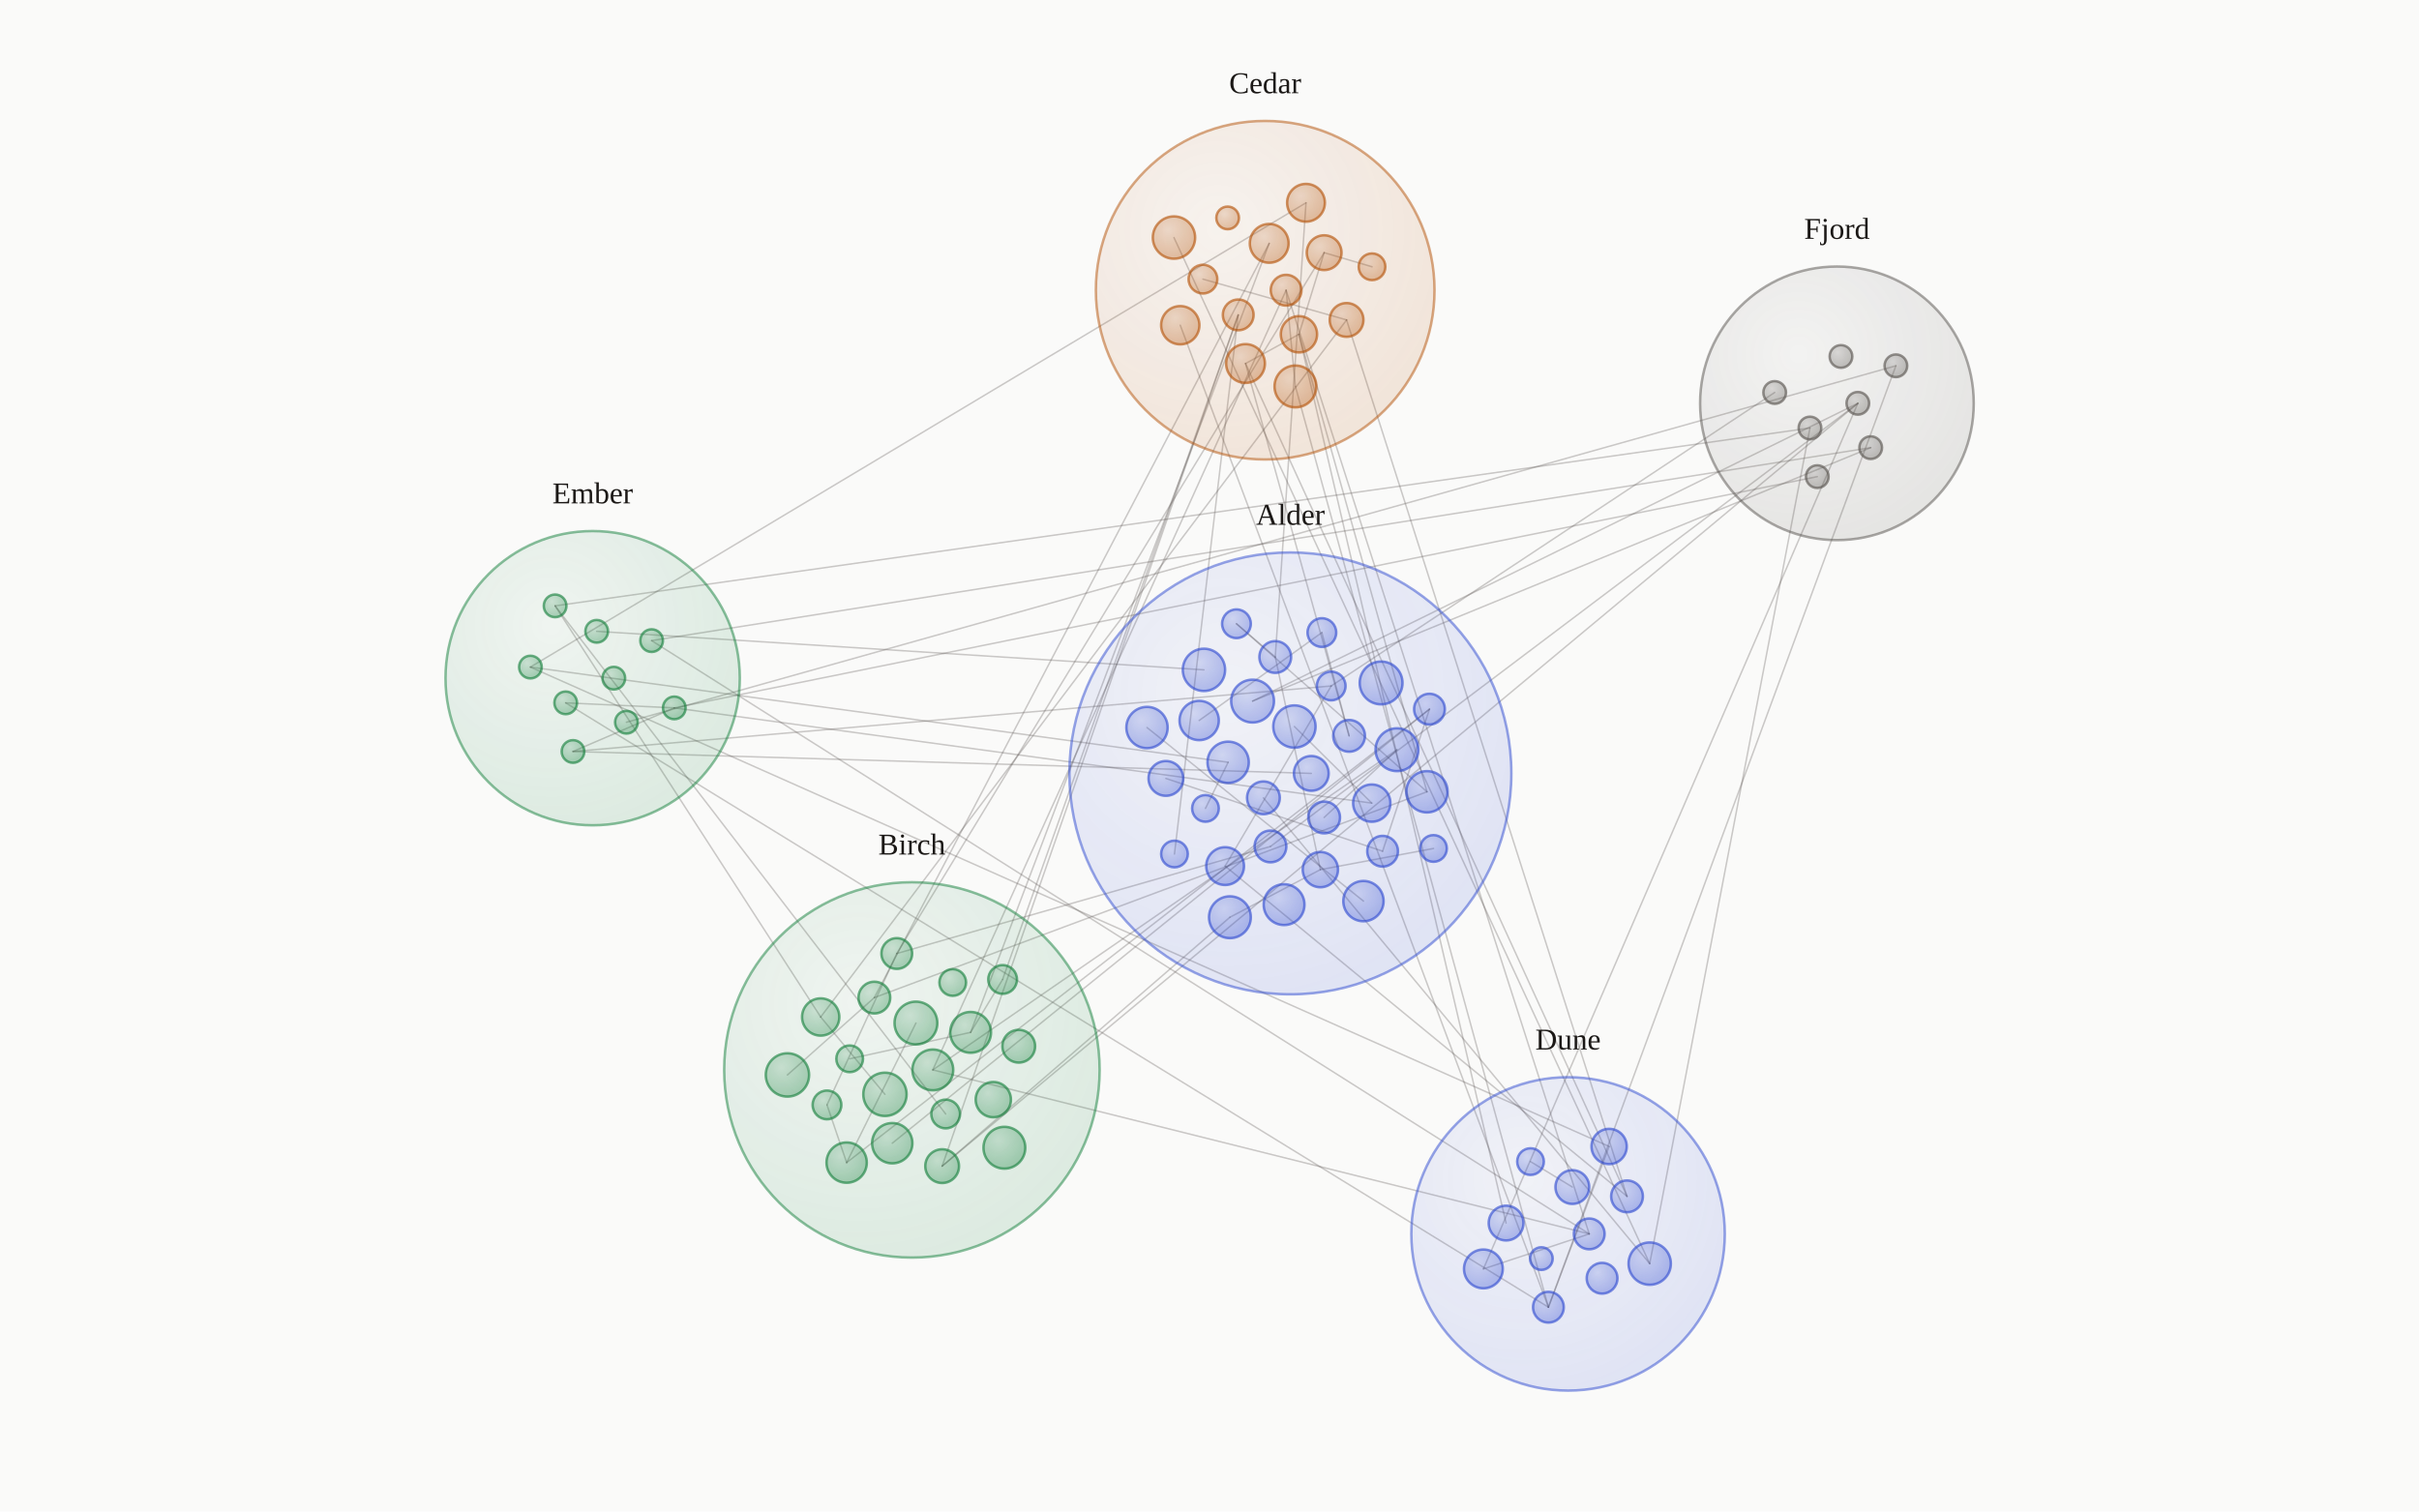
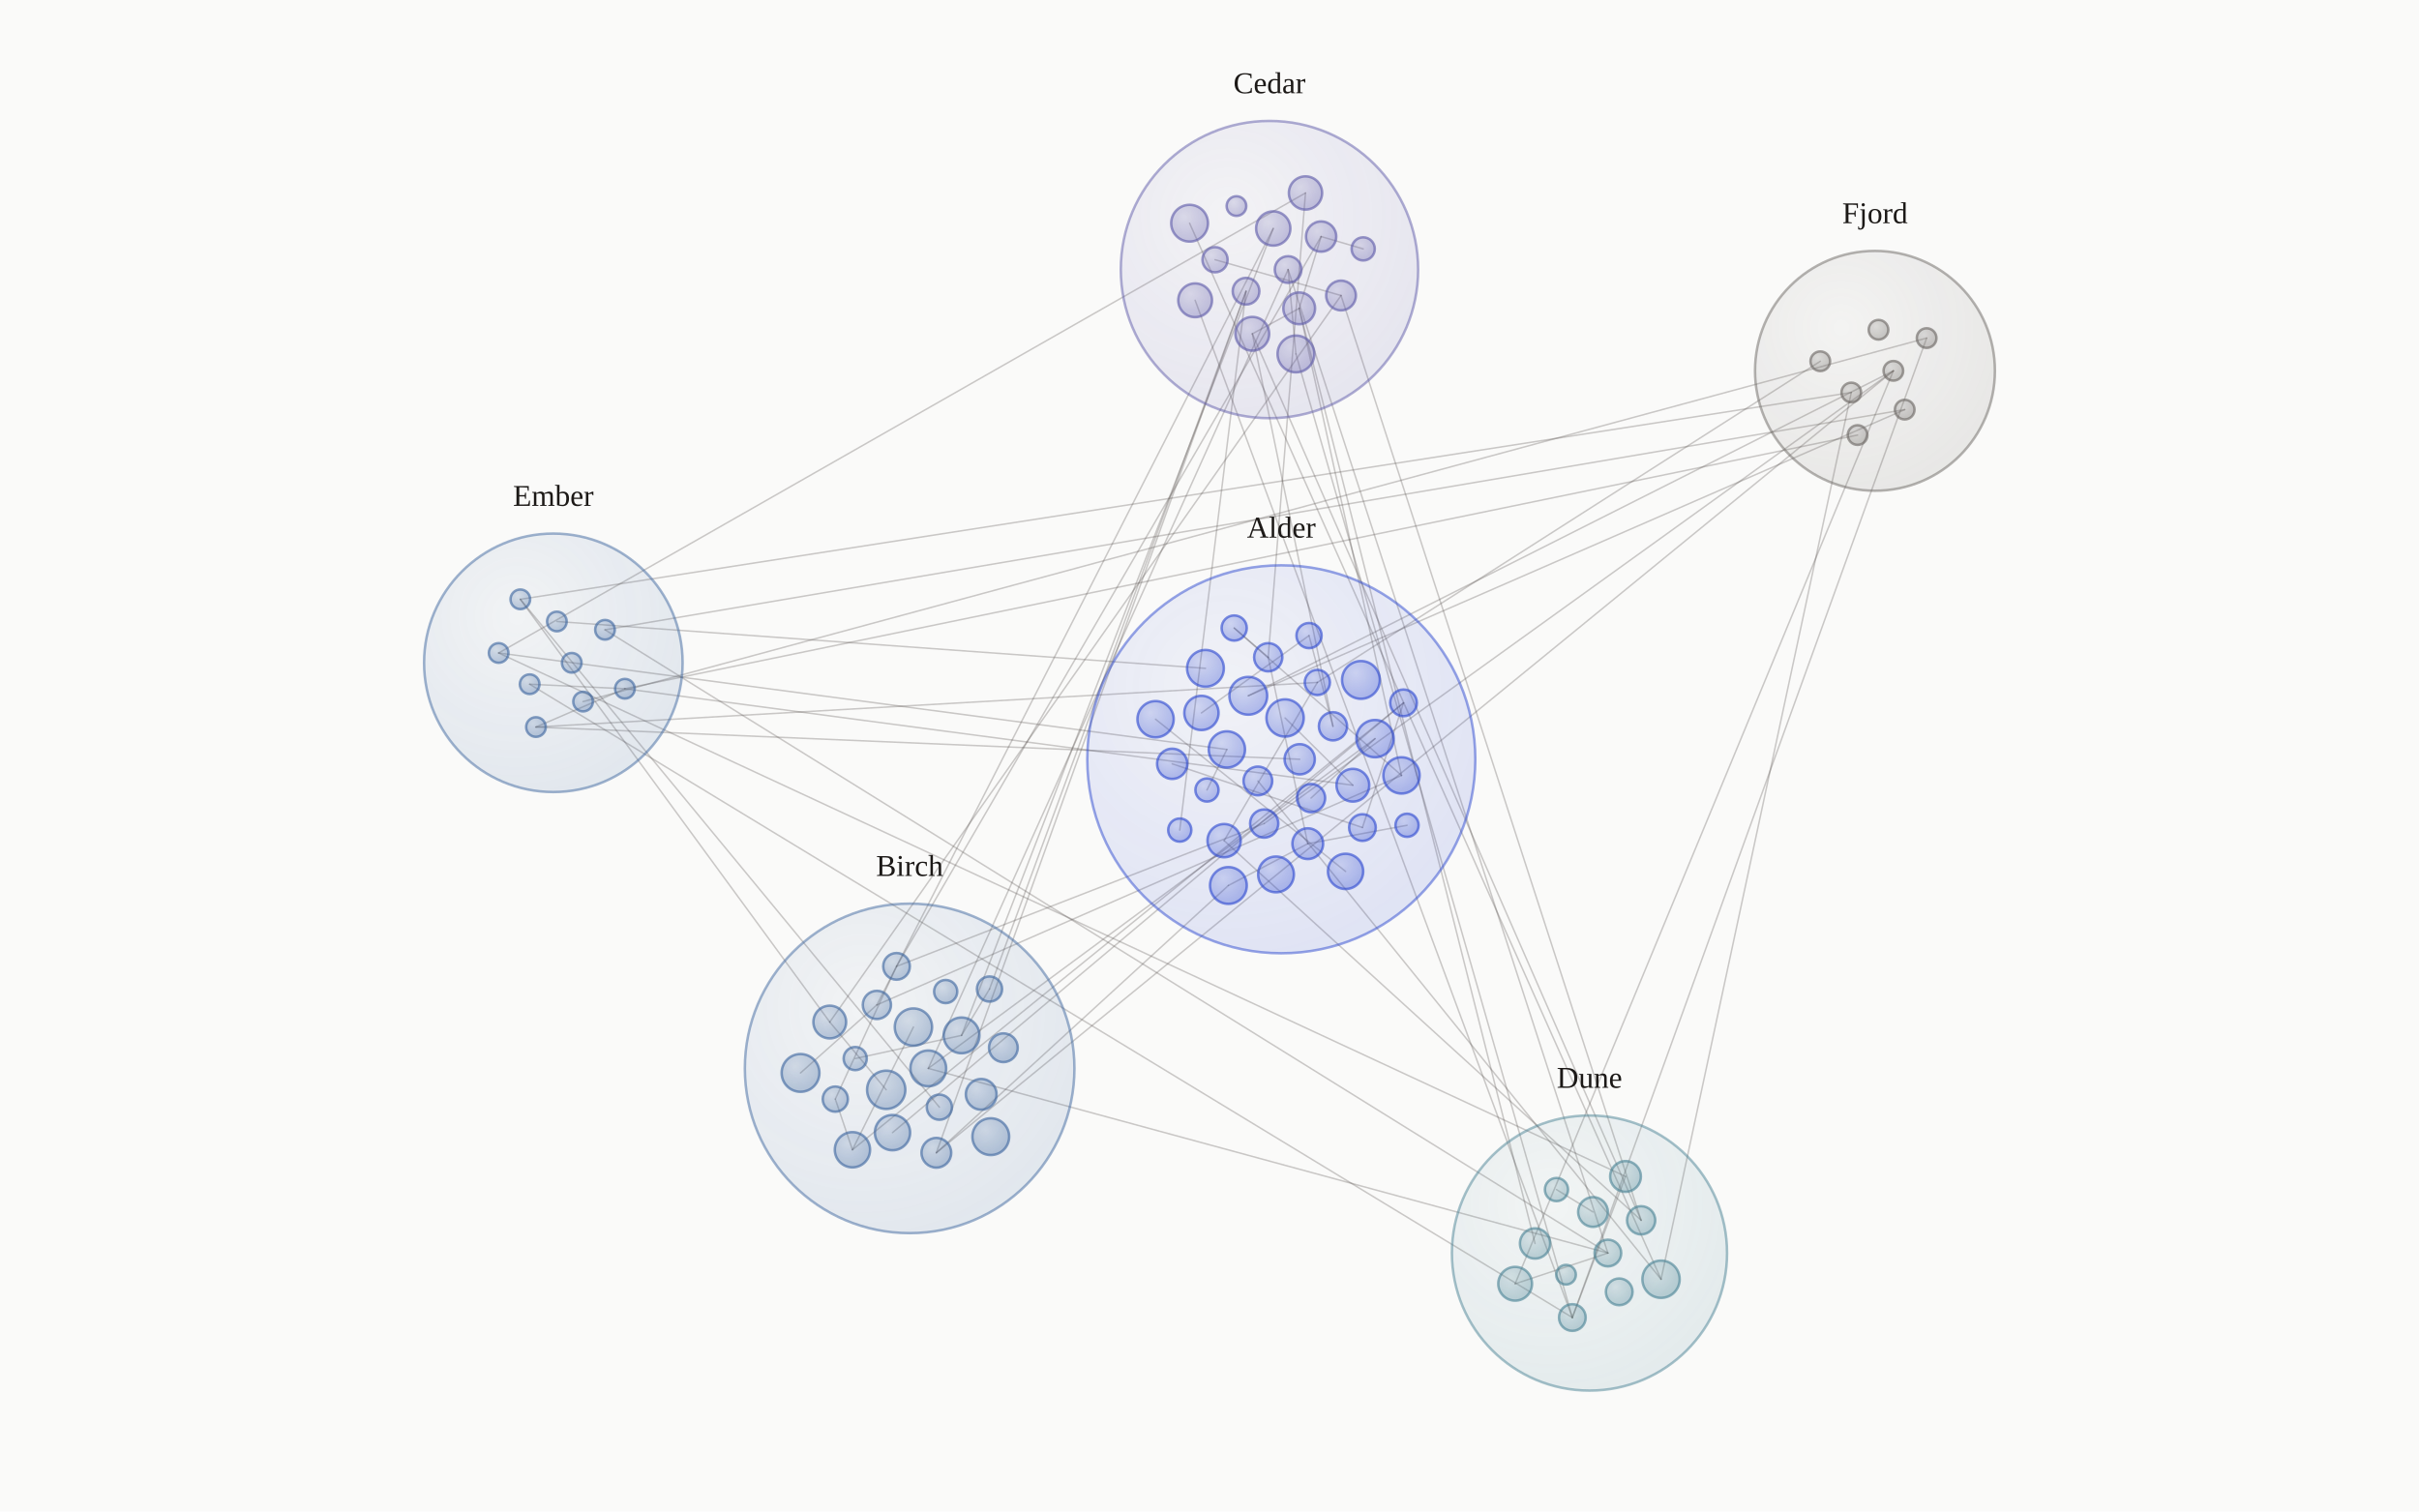
<svg xmlns="http://www.w3.org/2000/svg" width="960" height="600" viewBox="0 0 960 600">
  <defs>
+     <radialGradient id="group-dusk" cx="36%" cy="32%" r="70%">
+       <stop offset="0" stop-color="rgba(96, 92, 170, 0.045)" />
+       <stop offset="1" stop-color="rgba(96, 92, 170, 0.13)" />
+     </radialGradient>
+     <radialGradient id="member-dusk" cx="36%" cy="32%" r="70%">
+       <stop offset="0" stop-color="rgba(96, 92, 170, 0.16)" />
+       <stop offset="1" stop-color="rgba(96, 92, 170, 0.34)" />
+     </radialGradient>
    <radialGradient id="group-ink" cx="36%" cy="32%" r="70%">
      <stop offset="0" stop-color="rgba(47, 74, 208, 0.045)" />
      <stop offset="1" stop-color="rgba(47, 74, 208, 0.13)" />
    </radialGradient>
    <radialGradient id="member-ink" cx="36%" cy="32%" r="70%">
      <stop offset="0" stop-color="rgba(47, 74, 208, 0.16)" />
      <stop offset="1" stop-color="rgba(47, 74, 208, 0.34)" />
    </radialGradient>
-     <radialGradient id="group-moss" cx="36%" cy="32%" r="70%">
-       <stop offset="0" stop-color="rgba(21, 128, 61, 0.045)" />
-       <stop offset="1" stop-color="rgba(21, 128, 61, 0.13)" />
-     </radialGradient>
-     <radialGradient id="member-moss" cx="36%" cy="32%" r="70%">
-       <stop offset="0" stop-color="rgba(21, 128, 61, 0.16)" />
-       <stop offset="1" stop-color="rgba(21, 128, 61, 0.34)" />
-     </radialGradient>
-     <radialGradient id="group-sand" cx="36%" cy="32%" r="70%">
-       <stop offset="0" stop-color="rgba(180, 83, 9, 0.045)" />
-       <stop offset="1" stop-color="rgba(180, 83, 9, 0.13)" />
-     </radialGradient>
-     <radialGradient id="member-sand" cx="36%" cy="32%" r="70%">
-       <stop offset="0" stop-color="rgba(180, 83, 9, 0.16)" />
-       <stop offset="1" stop-color="rgba(180, 83, 9, 0.34)" />
+     <radialGradient id="group-mist" cx="36%" cy="32%" r="70%">
+       <stop offset="0" stop-color="rgba(76, 132, 150, 0.045)" />
+       <stop offset="1" stop-color="rgba(76, 132, 150, 0.13)" />
+     </radialGradient>
+     <radialGradient id="member-mist" cx="36%" cy="32%" r="70%">
+       <stop offset="0" stop-color="rgba(76, 132, 150, 0.16)" />
+       <stop offset="1" stop-color="rgba(76, 132, 150, 0.34)" />
+     </radialGradient>
+     <radialGradient id="group-steel" cx="36%" cy="32%" r="70%">
+       <stop offset="0" stop-color="rgba(64, 104, 160, 0.045)" />
+       <stop offset="1" stop-color="rgba(64, 104, 160, 0.13)" />
+     </radialGradient>
+     <radialGradient id="member-steel" cx="36%" cy="32%" r="70%">
+       <stop offset="0" stop-color="rgba(64, 104, 160, 0.16)" />
+       <stop offset="1" stop-color="rgba(64, 104, 160, 0.34)" />
    </radialGradient>
    <radialGradient id="group-stone" cx="36%" cy="32%" r="70%">
-       <stop offset="0" stop-color="rgba(87, 83, 78, 0.045)" />
-       <stop offset="1" stop-color="rgba(87, 83, 78, 0.13)" />
+       <stop offset="0" stop-color="rgba(108, 104, 100, 0.045)" />
+       <stop offset="1" stop-color="rgba(108, 104, 100, 0.13)" />
    </radialGradient>
    <radialGradient id="member-stone" cx="36%" cy="32%" r="70%">
-       <stop offset="0" stop-color="rgba(87, 83, 78, 0.16)" />
-       <stop offset="1" stop-color="rgba(87, 83, 78, 0.34)" />
+       <stop offset="0" stop-color="rgba(108, 104, 100, 0.16)" />
+       <stop offset="1" stop-color="rgba(108, 104, 100, 0.34)" />
    </radialGradient>
  </defs>
  <rect width="960" height="600" fill="#fafaf9" />
  <g fill="none" stroke="rgba(87, 83, 78, 0.3)" stroke-width="1" stroke-linecap="round">
-     <path d="M541.1 357.7 L455.2 288.8" stroke-width="0.6" />
-     <path d="M614.5 518.9 L752.4 145.2" stroke-width="0.6" />
-     <path d="M566.3 314.3 L515.5 132.7" stroke-width="0.6" />
-     <path d="M630.7 489.8 L588.7 503.7" stroke-width="0.6" />
-     <path d="M614.5 518.9 L638.6 455.1" stroke-width="0.6" />
-     <path d="M520.4 307 L227.4 298.3" stroke-width="0.6" />
-     <path d="M504.2 336 L355.9 378.5" stroke-width="0.6" />
-     <path d="M528.3 272.3 L704.3 155.8" stroke-width="0.6" />
-     <path d="M506.1 260.8 L490.7 247.6" stroke-width="0.6" />
-     <path d="M494.3 144.3 L645.7 474.9" stroke-width="0.6" />
-     <path d="M385.2 409.8 L503.7 96.6" stroke-width="0.6" />
-     <path d="M325.7 403.7 L220.3 240.5" stroke-width="0.6" />
-     <path d="M328.2 438.6 L336 461.5" stroke-width="0.6" />
-     <path d="M475.9 286 L524.6 251.1" stroke-width="0.6" />
-     <path d="M588.7 503.7 L737.3 160.1" stroke-width="0.6" />
-     <path d="M515.5 132.7 L525.5 100.3" stroke-width="0.6" />
-     <path d="M524 345.2 L506.1 260.8" stroke-width="0.6" />
-     <path d="M477.8 265.9 L236.8 250.6" stroke-width="0.6" />
-     <path d="M220.3 240.5 L718.3 169.9" stroke-width="0.6" />
-     <path d="M638.6 455.1 L210.5 264.8" stroke-width="0.6" />
-     <path d="M488.1 364.1 L373.9 462.9" stroke-width="0.6" />
-     <path d="M325.7 403.7 L534.4 127" stroke-width="0.6" />
-     <path d="M501.4 316.7 L654.7 501.6" stroke-width="0.6" />
-     <path d="M504.2 336 L737.3 160.1" stroke-width="0.6" />
-     <path d="M328.2 438.6 L355.9 378.5" stroke-width="0.6" />
-     <path d="M497.1 278.3 L742.4 177.7" stroke-width="0.6" />
-     <path d="M535.4 292.1 L494.3 144.3" stroke-width="0.6" />
-     <path d="M465.9 94.3 L654.7 501.6" stroke-width="0.6" />
-     <path d="M355.9 378.5 L525.5 100.3" stroke-width="0.6" />
-     <path d="M528.3 272.3 L227.4 298.3" stroke-width="0.6" />
-     <path d="M487.4 302.6 L478.4 320.9" stroke-width="0.6" />
-     <path d="M466.1 339 L491.4 125" stroke-width="0.6" />
-     <path d="M510.4 115.2 L514.1 153.4" stroke-width="0.6" />
-     <path d="M524 345.2 L488.1 364.1" stroke-width="0.6" />
-     <path d="M337.2 420.3 L385.2 409.8" stroke-width="0.6" />
-     <path d="M518.3 80.5 L210.5 264.8" stroke-width="0.6" />
-     <path d="M514.1 153.4 L614.5 518.9" stroke-width="0.6" />
-     <path d="M515.5 132.7 L494.3 144.3" stroke-width="0.6" />
-     <path d="M624 471.2 L607.4 461.1" stroke-width="0.6" />
-     <path d="M566.3 314.3 L347 396" stroke-width="0.6" />
-     <path d="M487.4 302.6 L210.5 264.8" stroke-width="0.6" />
-     <path d="M614.5 518.9 L224.5 279" stroke-width="0.6" />
-     <path d="M486.2 343.8 L645.7 474.9" stroke-width="0.6" />
-     <path d="M363.5 406.1 L336 461.5" stroke-width="0.6" />
-     <path d="M554.4 297.6 L370.2 424.7" stroke-width="0.6" />
-     <path d="M373.9 462.9 L491.4 125" stroke-width="0.6" />
-     <path d="M528.3 272.3 L486.2 343.8" stroke-width="0.6" />
-     <path d="M506.1 260.8 L518.3 80.5" stroke-width="0.6" />
-     <path d="M347 396 L312.5 426.7" stroke-width="0.6" />
-     <path d="M525.5 100.3 L544.5 105.9" stroke-width="0.6" />
-     <path d="M385.2 409.8 L397.9 388.8" stroke-width="0.6" />
-     <path d="M248.6 286.7 L752.4 145.2" stroke-width="0.6" />
-     <path d="M513.7 288.4 L544.4 318.8" stroke-width="0.6" />
-     <path d="M468.4 129.1 L614.5 518.9" stroke-width="0.6" />
-     <path d="M548.7 337.9 L462.7 309" stroke-width="0.6" />
-     <path d="M654.7 501.6 L718.3 169.9" stroke-width="0.6" />
-     <path d="M524 345.2 L568.9 336.8" stroke-width="0.6" />
-     <path d="M524.6 251.1 L535.4 292.1" stroke-width="0.6" />
-     <path d="M554.4 297.6 L525.5 324.5" stroke-width="0.6" />
-     <path d="M630.7 489.8 L258.6 254.3" stroke-width="0.6" />
-     <path d="M515.5 132.7 L597.7 485.5" stroke-width="0.6" />
-     <path d="M347 396 L503.7 96.6" stroke-width="0.6" />
-     <path d="M258.6 254.3 L742.4 177.7" stroke-width="0.6" />
-     <path d="M567.3 281.5 L336 461.5" stroke-width="0.6" />
-     <path d="M534.4 127 L645.7 474.9" stroke-width="0.6" />
-     <path d="M373.9 462.9 L737.3 160.1" stroke-width="0.6" />
-     <path d="M397.9 388.8 L491.4 125" stroke-width="0.6" />
-     <path d="M566.3 314.3 L490.7 247.6" stroke-width="0.6" />
-     <path d="M370.2 424.7 L510.4 115.2" stroke-width="0.6" />
-     <path d="M497.1 278.3 L737.3 160.1" stroke-width="0.6" />
-     <path d="M375.3 442.2 L220.3 240.5" stroke-width="0.6" />
-     <path d="M544.4 318.8 L267.6 281" stroke-width="0.6" />
-     <path d="M267.6 281 L721.2 189.2" stroke-width="0.6" />
-     <path d="M370.2 424.7 L630.7 489.8" stroke-width="0.6" />
-     <path d="M227.4 298.3 L267.6 281" stroke-width="0.6" />
-     <path d="M477.4 110.8 L534.4 127" stroke-width="0.6" />
-     <path d="M548.7 337.9 L567.3 281.5" stroke-width="0.6" />
-     <path d="M224.5 279 L267.6 281" stroke-width="0.6" />
-     <path d="M567.3 281.5 L354.1 453.8" stroke-width="0.6" />
-     <path d="M510.4 115.2 L630.7 489.8" stroke-width="0.6" />
-     <path d="M351.2 434.4 L325.7 403.7" stroke-width="0.6" />
+     <path d="M534 345.9 L458.6 285.5" stroke-width="0.6" />
+     <path d="M624 523 L764.6 134.2" stroke-width="0.6" />
+     <path d="M556.2 307.8 L515.6 122.4" stroke-width="0.6" />
+     <path d="M638.1 497.4 L601.3 509.6" stroke-width="0.6" />
+     <path d="M624 523 L645.1 467" stroke-width="0.6" />
+     <path d="M515.8 301.4 L212.7 288.6" stroke-width="0.6" />
+     <path d="M501.7 326.9 L355.8 383.6" stroke-width="0.6" />
+     <path d="M522.8 270.9 L722.4 143.4" stroke-width="0.6" />
+     <path d="M503.3 260.9 L489.8 249.3" stroke-width="0.6" />
+     <path d="M497 132.5 L651.3 484.4" stroke-width="0.6" />
+     <path d="M381.6 411 L505.3 90.7" stroke-width="0.6" />
+     <path d="M329.3 405.7 L206.5 237.9" stroke-width="0.6" />
+     <path d="M331.5 436.3 L338.3 456.4" stroke-width="0.6" />
+     <path d="M476.8 283 L519.5 252.3" stroke-width="0.6" />
+     <path d="M601.3 509.6 L751.4 147.2" stroke-width="0.6" />
+     <path d="M515.6 122.4 L524.3 93.9" stroke-width="0.6" />
+     <path d="M519 334.9 L503.3 260.9" stroke-width="0.6" />
+     <path d="M478.4 265.3 L221 246.7" stroke-width="0.6" />
+     <path d="M206.5 237.9 L734.7 155.8" stroke-width="0.6" />
+     <path d="M645.1 467 L197.9 259.2" stroke-width="0.6" />
+     <path d="M487.5 351.5 L371.6 457.6" stroke-width="0.6" />
+     <path d="M329.3 405.7 L532.2 117.3" stroke-width="0.6" />
+     <path d="M499.2 310 L659.2 507.8" stroke-width="0.6" />
+     <path d="M501.7 326.9 L751.4 147.2" stroke-width="0.6" />
+     <path d="M331.5 436.3 L355.8 383.6" stroke-width="0.6" />
+     <path d="M495.4 276.2 L755.9 162.6" stroke-width="0.6" />
+     <path d="M529 288.3 L497 132.5" stroke-width="0.6" />
+     <path d="M472.1 88.6 L659.2 507.8" stroke-width="0.6" />
+     <path d="M355.8 383.6 L524.3 93.9" stroke-width="0.6" />
+     <path d="M522.8 270.9 L212.7 288.6" stroke-width="0.6" />
+     <path d="M486.9 297.5 L479 313.6" stroke-width="0.6" />
+     <path d="M468.2 329.5 L494.5 115.6" stroke-width="0.6" />
+     <path d="M511.2 107 L514.3 140.5" stroke-width="0.6" />
+     <path d="M519 334.9 L487.5 351.5" stroke-width="0.6" />
+     <path d="M339.4 420.2 L381.6 411" stroke-width="0.6" />
+     <path d="M518.1 76.6 L197.9 259.2" stroke-width="0.6" />
+     <path d="M514.3 140.5 L624 523" stroke-width="0.6" />
+     <path d="M515.6 122.4 L497 132.5" stroke-width="0.6" />
+     <path d="M632.2 481.1 L617.7 472.2" stroke-width="0.6" />
+     <path d="M556.2 307.8 L348 398.9" stroke-width="0.6" />
+     <path d="M486.9 297.5 L197.9 259.2" stroke-width="0.6" />
+     <path d="M624 523 L210.2 271.6" stroke-width="0.6" />
+     <path d="M485.8 333.7 L651.3 484.4" stroke-width="0.6" />
+     <path d="M362.5 407.7 L338.3 456.4" stroke-width="0.6" />
+     <path d="M545.7 293.2 L368.4 424.1" stroke-width="0.6" />
+     <path d="M371.6 457.6 L494.5 115.6" stroke-width="0.6" />
+     <path d="M522.8 270.9 L485.8 333.7" stroke-width="0.6" />
+     <path d="M503.3 260.9 L518.1 76.6" stroke-width="0.6" />
+     <path d="M348 398.9 L317.7 425.9" stroke-width="0.6" />
+     <path d="M524.3 93.9 L541 98.8" stroke-width="0.6" />
+     <path d="M381.6 411 L392.7 392.6" stroke-width="0.6" />
+     <path d="M231.4 278.5 L764.6 134.2" stroke-width="0.6" />
+     <path d="M510 285 L536.9 311.7" stroke-width="0.6" />
+     <path d="M474.3 119.2 L624 523" stroke-width="0.6" />
+     <path d="M540.7 328.5 L465.2 303.2" stroke-width="0.6" />
+     <path d="M659.2 507.8 L734.7 155.8" stroke-width="0.6" />
+     <path d="M519 334.9 L558.4 327.6" stroke-width="0.6" />
+     <path d="M519.5 252.3 L529 288.3" stroke-width="0.6" />
+     <path d="M545.7 293.2 L520.3 316.8" stroke-width="0.6" />
+     <path d="M638.1 497.4 L240.1 250" stroke-width="0.6" />
+     <path d="M515.6 122.4 L609.2 493.6" stroke-width="0.6" />
+     <path d="M348 398.9 L505.3 90.7" stroke-width="0.6" />
+     <path d="M240.1 250 L755.9 162.6" stroke-width="0.6" />
+     <path d="M557 279 L338.3 456.4" stroke-width="0.6" />
+     <path d="M532.2 117.3 L651.3 484.4" stroke-width="0.6" />
+     <path d="M371.6 457.6 L751.4 147.2" stroke-width="0.6" />
+     <path d="M392.7 392.6 L494.5 115.6" stroke-width="0.6" />
+     <path d="M556.2 307.8 L489.8 249.3" stroke-width="0.6" />
+     <path d="M368.4 424.1 L511.2 107" stroke-width="0.6" />
+     <path d="M495.4 276.2 L751.4 147.2" stroke-width="0.6" />
+     <path d="M372.8 439.5 L206.5 237.9" stroke-width="0.6" />
+     <path d="M536.9 311.7 L248 273.4" stroke-width="0.6" />
+     <path d="M248 273.4 L737.2 172.7" stroke-width="0.6" />
+     <path d="M368.4 424.1 L638.1 497.4" stroke-width="0.6" />
+     <path d="M212.7 288.6 L248 273.4" stroke-width="0.6" />
+     <path d="M482.2 103.1 L532.2 117.3" stroke-width="0.6" />
+     <path d="M540.7 328.5 L557 279" stroke-width="0.6" />
+     <path d="M210.2 271.6 L248 273.4" stroke-width="0.6" />
+     <path d="M557 279 L354.2 449.6" stroke-width="0.6" />
+     <path d="M511.2 107 L638.1 497.4" stroke-width="0.6" />
+     <path d="M351.7 432.6 L329.3 405.7" stroke-width="0.6" />
  </g>
-   <circle cx="512.1" cy="307" r="87.7" fill="url(#group-ink)" stroke="rgba(47, 74, 208, 0.5)" stroke-width="1" />
-   <circle cx="361.9" cy="424.7" r="74.5" fill="url(#group-moss)" stroke="rgba(21, 128, 61, 0.5)" stroke-width="1" />
-   <circle cx="502.1" cy="115.2" r="67.2" fill="url(#group-sand)" stroke="rgba(180, 83, 9, 0.5)" stroke-width="1" />
-   <circle cx="622.3" cy="489.8" r="62.2" fill="url(#group-ink)" stroke="rgba(47, 74, 208, 0.5)" stroke-width="1" />
-   <circle cx="235.2" cy="269.2" r="58.4" fill="url(#group-moss)" stroke="rgba(21, 128, 61, 0.5)" stroke-width="1" />
-   <circle cx="729" cy="160.1" r="54.3" fill="url(#group-stone)" stroke="rgba(87, 83, 78, 0.5)" stroke-width="1" />
-   <circle cx="520.4" cy="307" r="6.9" fill="url(#member-ink)" stroke="rgba(47, 74, 208, 0.62)" stroke-width="1" />
-   <circle cx="501.4" cy="316.7" r="6.5" fill="url(#member-ink)" stroke="rgba(47, 74, 208, 0.62)" stroke-width="1" />
-   <circle cx="513.7" cy="288.4" r="8.4" fill="url(#member-ink)" stroke="rgba(47, 74, 208, 0.62)" stroke-width="1" />
-   <circle cx="525.5" cy="324.5" r="6.3" fill="url(#member-ink)" stroke="rgba(47, 74, 208, 0.62)" stroke-width="1" />
-   <circle cx="487.4" cy="302.6" r="8.2" fill="url(#member-ink)" stroke="rgba(47, 74, 208, 0.62)" stroke-width="1" />
-   <circle cx="535.4" cy="292.1" r="6.3" fill="url(#member-ink)" stroke="rgba(47, 74, 208, 0.62)" stroke-width="1" />
-   <circle cx="504.2" cy="336" r="6.3" fill="url(#member-ink)" stroke="rgba(47, 74, 208, 0.62)" stroke-width="1" />
-   <circle cx="497.1" cy="278.3" r="8.5" fill="url(#member-ink)" stroke="rgba(47, 74, 208, 0.62)" stroke-width="1" />
-   <circle cx="544.4" cy="318.8" r="7.4" fill="url(#member-ink)" stroke="rgba(47, 74, 208, 0.62)" stroke-width="1" />
-   <circle cx="478.4" cy="320.9" r="5.3" fill="url(#member-ink)" stroke="rgba(47, 74, 208, 0.62)" stroke-width="1" />
-   <circle cx="528.3" cy="272.3" r="5.7" fill="url(#member-ink)" stroke="rgba(47, 74, 208, 0.62)" stroke-width="1" />
-   <circle cx="524" cy="345.2" r="7" fill="url(#member-ink)" stroke="rgba(47, 74, 208, 0.62)" stroke-width="1" />
-   <circle cx="475.9" cy="286" r="7.8" fill="url(#member-ink)" stroke="rgba(47, 74, 208, 0.62)" stroke-width="1" />
-   <circle cx="554.4" cy="297.6" r="8.5" fill="url(#member-ink)" stroke="rgba(47, 74, 208, 0.62)" stroke-width="1" />
-   <circle cx="486.2" cy="343.8" r="7.5" fill="url(#member-ink)" stroke="rgba(47, 74, 208, 0.62)" stroke-width="1" />
-   <circle cx="506.1" cy="260.8" r="6.3" fill="url(#member-ink)" stroke="rgba(47, 74, 208, 0.62)" stroke-width="1" />
-   <circle cx="548.7" cy="337.9" r="6.1" fill="url(#member-ink)" stroke="rgba(47, 74, 208, 0.62)" stroke-width="1" />
-   <circle cx="462.7" cy="309" r="6.9" fill="url(#member-ink)" stroke="rgba(47, 74, 208, 0.62)" stroke-width="1" />
-   <circle cx="548.1" cy="271.1" r="8.5" fill="url(#member-ink)" stroke="rgba(47, 74, 208, 0.62)" stroke-width="1" />
-   <circle cx="509.6" cy="359.1" r="8.1" fill="url(#member-ink)" stroke="rgba(47, 74, 208, 0.62)" stroke-width="1" />
-   <circle cx="477.8" cy="265.9" r="8.4" fill="url(#member-ink)" stroke="rgba(47, 74, 208, 0.62)" stroke-width="1" />
-   <circle cx="566.3" cy="314.3" r="8.2" fill="url(#member-ink)" stroke="rgba(47, 74, 208, 0.62)" stroke-width="1" />
-   <circle cx="466.1" cy="339" r="5.3" fill="url(#member-ink)" stroke="rgba(47, 74, 208, 0.62)" stroke-width="1" />
-   <circle cx="524.6" cy="251.1" r="5.7" fill="url(#member-ink)" stroke="rgba(47, 74, 208, 0.62)" stroke-width="1" />
-   <circle cx="541.1" cy="357.7" r="8" fill="url(#member-ink)" stroke="rgba(47, 74, 208, 0.62)" stroke-width="1" />
-   <circle cx="455.2" cy="288.8" r="8.2" fill="url(#member-ink)" stroke="rgba(47, 74, 208, 0.62)" stroke-width="1" />
-   <circle cx="567.3" cy="281.5" r="6.1" fill="url(#member-ink)" stroke="rgba(47, 74, 208, 0.62)" stroke-width="1" />
-   <circle cx="488.1" cy="364.1" r="8.3" fill="url(#member-ink)" stroke="rgba(47, 74, 208, 0.62)" stroke-width="1" />
-   <circle cx="490.7" cy="247.6" r="5.7" fill="url(#member-ink)" stroke="rgba(47, 74, 208, 0.62)" stroke-width="1" />
-   <circle cx="568.9" cy="336.8" r="5.3" fill="url(#member-ink)" stroke="rgba(47, 74, 208, 0.62)" stroke-width="1" />
-   <circle cx="370.2" cy="424.7" r="8.1" fill="url(#member-moss)" stroke="rgba(21, 128, 61, 0.62)" stroke-width="1" />
-   <circle cx="351.2" cy="434.4" r="8.6" fill="url(#member-moss)" stroke="rgba(21, 128, 61, 0.62)" stroke-width="1" />
-   <circle cx="363.5" cy="406.1" r="8.5" fill="url(#member-moss)" stroke="rgba(21, 128, 61, 0.62)" stroke-width="1" />
-   <circle cx="375.3" cy="442.2" r="5.7" fill="url(#member-moss)" stroke="rgba(21, 128, 61, 0.62)" stroke-width="1" />
-   <circle cx="337.2" cy="420.3" r="5.3" fill="url(#member-moss)" stroke="rgba(21, 128, 61, 0.62)" stroke-width="1" />
-   <circle cx="385.2" cy="409.8" r="8.1" fill="url(#member-moss)" stroke="rgba(21, 128, 61, 0.62)" stroke-width="1" />
-   <circle cx="354.1" cy="453.8" r="8" fill="url(#member-moss)" stroke="rgba(21, 128, 61, 0.62)" stroke-width="1" />
-   <circle cx="347" cy="396" r="6.3" fill="url(#member-moss)" stroke="rgba(21, 128, 61, 0.62)" stroke-width="1" />
-   <circle cx="394.2" cy="436.5" r="7" fill="url(#member-moss)" stroke="rgba(21, 128, 61, 0.62)" stroke-width="1" />
-   <circle cx="328.2" cy="438.6" r="5.7" fill="url(#member-moss)" stroke="rgba(21, 128, 61, 0.62)" stroke-width="1" />
-   <circle cx="378.1" cy="390" r="5.3" fill="url(#member-moss)" stroke="rgba(21, 128, 61, 0.62)" stroke-width="1" />
-   <circle cx="373.9" cy="462.9" r="6.7" fill="url(#member-moss)" stroke="rgba(21, 128, 61, 0.62)" stroke-width="1" />
-   <circle cx="325.7" cy="403.7" r="7.4" fill="url(#member-moss)" stroke="rgba(21, 128, 61, 0.62)" stroke-width="1" />
-   <circle cx="404.3" cy="415.3" r="6.5" fill="url(#member-moss)" stroke="rgba(21, 128, 61, 0.62)" stroke-width="1" />
-   <circle cx="336" cy="461.5" r="8" fill="url(#member-moss)" stroke="rgba(21, 128, 61, 0.62)" stroke-width="1" />
-   <circle cx="355.9" cy="378.5" r="6.1" fill="url(#member-moss)" stroke="rgba(21, 128, 61, 0.62)" stroke-width="1" />
-   <circle cx="398.6" cy="455.6" r="8.3" fill="url(#member-moss)" stroke="rgba(21, 128, 61, 0.62)" stroke-width="1" />
-   <circle cx="312.5" cy="426.7" r="8.6" fill="url(#member-moss)" stroke="rgba(21, 128, 61, 0.62)" stroke-width="1" />
-   <circle cx="397.9" cy="388.8" r="5.7" fill="url(#member-moss)" stroke="rgba(21, 128, 61, 0.62)" stroke-width="1" />
-   <circle cx="510.4" cy="115.2" r="6.1" fill="url(#member-sand)" stroke="rgba(180, 83, 9, 0.62)" stroke-width="1" />
-   <circle cx="491.4" cy="125" r="6.1" fill="url(#member-sand)" stroke="rgba(180, 83, 9, 0.62)" stroke-width="1" />
-   <circle cx="503.7" cy="96.6" r="7.7" fill="url(#member-sand)" stroke="rgba(180, 83, 9, 0.62)" stroke-width="1" />
-   <circle cx="515.5" cy="132.7" r="7.2" fill="url(#member-sand)" stroke="rgba(180, 83, 9, 0.62)" stroke-width="1" />
-   <circle cx="477.4" cy="110.8" r="5.7" fill="url(#member-sand)" stroke="rgba(180, 83, 9, 0.62)" stroke-width="1" />
-   <circle cx="525.5" cy="100.3" r="6.9" fill="url(#member-sand)" stroke="rgba(180, 83, 9, 0.62)" stroke-width="1" />
-   <circle cx="494.3" cy="144.3" r="7.7" fill="url(#member-sand)" stroke="rgba(180, 83, 9, 0.62)" stroke-width="1" />
-   <circle cx="487.2" cy="86.5" r="4.5" fill="url(#member-sand)" stroke="rgba(180, 83, 9, 0.62)" stroke-width="1" />
-   <circle cx="534.4" cy="127" r="6.7" fill="url(#member-sand)" stroke="rgba(180, 83, 9, 0.62)" stroke-width="1" />
-   <circle cx="468.4" cy="129.1" r="7.6" fill="url(#member-sand)" stroke="rgba(180, 83, 9, 0.62)" stroke-width="1" />
-   <circle cx="518.3" cy="80.5" r="7.5" fill="url(#member-sand)" stroke="rgba(180, 83, 9, 0.62)" stroke-width="1" />
-   <circle cx="514.1" cy="153.4" r="8.3" fill="url(#member-sand)" stroke="rgba(180, 83, 9, 0.62)" stroke-width="1" />
-   <circle cx="465.9" cy="94.3" r="8.4" fill="url(#member-sand)" stroke="rgba(180, 83, 9, 0.62)" stroke-width="1" />
-   <circle cx="544.5" cy="105.9" r="5.3" fill="url(#member-sand)" stroke="rgba(180, 83, 9, 0.62)" stroke-width="1" />
-   <circle cx="630.7" cy="489.8" r="6.1" fill="url(#member-ink)" stroke="rgba(47, 74, 208, 0.62)" stroke-width="1" />
-   <circle cx="611.7" cy="499.6" r="4.5" fill="url(#member-ink)" stroke="rgba(47, 74, 208, 0.62)" stroke-width="1" />
-   <circle cx="624" cy="471.2" r="6.7" fill="url(#member-ink)" stroke="rgba(47, 74, 208, 0.62)" stroke-width="1" />
-   <circle cx="635.8" cy="507.4" r="6.1" fill="url(#member-ink)" stroke="rgba(47, 74, 208, 0.62)" stroke-width="1" />
-   <circle cx="597.7" cy="485.5" r="6.9" fill="url(#member-ink)" stroke="rgba(47, 74, 208, 0.62)" stroke-width="1" />
-   <circle cx="645.7" cy="474.9" r="6.3" fill="url(#member-ink)" stroke="rgba(47, 74, 208, 0.62)" stroke-width="1" />
-   <circle cx="614.5" cy="518.9" r="6.1" fill="url(#member-ink)" stroke="rgba(47, 74, 208, 0.62)" stroke-width="1" />
-   <circle cx="607.4" cy="461.1" r="5.3" fill="url(#member-ink)" stroke="rgba(47, 74, 208, 0.62)" stroke-width="1" />
-   <circle cx="654.7" cy="501.6" r="8.4" fill="url(#member-ink)" stroke="rgba(47, 74, 208, 0.62)" stroke-width="1" />
-   <circle cx="588.7" cy="503.7" r="7.7" fill="url(#member-ink)" stroke="rgba(47, 74, 208, 0.62)" stroke-width="1" />
-   <circle cx="638.6" cy="455.1" r="7" fill="url(#member-ink)" stroke="rgba(47, 74, 208, 0.62)" stroke-width="1" />
-   <circle cx="243.6" cy="269.2" r="4.5" fill="url(#member-moss)" stroke="rgba(21, 128, 61, 0.62)" stroke-width="1" />
-   <circle cx="224.5" cy="279" r="4.5" fill="url(#member-moss)" stroke="rgba(21, 128, 61, 0.62)" stroke-width="1" />
-   <circle cx="236.8" cy="250.6" r="4.5" fill="url(#member-moss)" stroke="rgba(21, 128, 61, 0.62)" stroke-width="1" />
-   <circle cx="248.6" cy="286.7" r="4.5" fill="url(#member-moss)" stroke="rgba(21, 128, 61, 0.62)" stroke-width="1" />
-   <circle cx="210.5" cy="264.8" r="4.5" fill="url(#member-moss)" stroke="rgba(21, 128, 61, 0.62)" stroke-width="1" />
-   <circle cx="258.6" cy="254.3" r="4.5" fill="url(#member-moss)" stroke="rgba(21, 128, 61, 0.62)" stroke-width="1" />
-   <circle cx="227.4" cy="298.3" r="4.5" fill="url(#member-moss)" stroke="rgba(21, 128, 61, 0.62)" stroke-width="1" />
-   <circle cx="220.3" cy="240.5" r="4.5" fill="url(#member-moss)" stroke="rgba(21, 128, 61, 0.62)" stroke-width="1" />
-   <circle cx="267.6" cy="281" r="4.5" fill="url(#member-moss)" stroke="rgba(21, 128, 61, 0.62)" stroke-width="1" />
-   <circle cx="737.3" cy="160.1" r="4.5" fill="url(#member-stone)" stroke="rgba(87, 83, 78, 0.62)" stroke-width="1" />
-   <circle cx="718.3" cy="169.9" r="4.5" fill="url(#member-stone)" stroke="rgba(87, 83, 78, 0.62)" stroke-width="1" />
-   <circle cx="730.6" cy="141.5" r="4.5" fill="url(#member-stone)" stroke="rgba(87, 83, 78, 0.62)" stroke-width="1" />
-   <circle cx="742.4" cy="177.7" r="4.5" fill="url(#member-stone)" stroke="rgba(87, 83, 78, 0.62)" stroke-width="1" />
-   <circle cx="704.3" cy="155.8" r="4.5" fill="url(#member-stone)" stroke="rgba(87, 83, 78, 0.62)" stroke-width="1" />
-   <circle cx="752.4" cy="145.2" r="4.5" fill="url(#member-stone)" stroke="rgba(87, 83, 78, 0.62)" stroke-width="1" />
-   <circle cx="721.2" cy="189.2" r="4.5" fill="url(#member-stone)" stroke="rgba(87, 83, 78, 0.62)" stroke-width="1" />
-   <text x="512.1" y="208.3" text-anchor="middle" font-size="12" font-weight="500" fill="#1c1917">Alder</text>
-   <text x="361.9" y="339.2" text-anchor="middle" font-size="12" font-weight="500" fill="#1c1917">Birch</text>
-   <text x="502.1" y="37" text-anchor="middle" font-size="12" font-weight="500" fill="#1c1917">Cedar</text>
-   <text x="622.3" y="416.6" text-anchor="middle" font-size="12" font-weight="500" fill="#1c1917">Dune</text>
-   <text x="235.2" y="199.8" text-anchor="middle" font-size="12" font-weight="500" fill="#1c1917">Ember</text>
-   <text x="729" y="94.8" text-anchor="middle" font-size="12" font-weight="500" fill="#1c1917">Fjord</text>
+   <circle cx="508.5" cy="301.4" r="77" fill="url(#group-ink)" stroke="rgba(47, 74, 208, 0.5)" stroke-width="1" />
+   <circle cx="361" cy="424.1" r="65.4" fill="url(#group-steel)" stroke="rgba(64, 104, 160, 0.5)" stroke-width="1" />
+   <circle cx="503.8" cy="107" r="59" fill="url(#group-dusk)" stroke="rgba(96, 92, 170, 0.5)" stroke-width="1" />
+   <circle cx="630.8" cy="497.4" r="54.6" fill="url(#group-mist)" stroke="rgba(76, 132, 150, 0.5)" stroke-width="1" />
+   <circle cx="219.6" cy="263.1" r="51.3" fill="url(#group-steel)" stroke="rgba(64, 104, 160, 0.5)" stroke-width="1" />
+   <circle cx="744.1" cy="147.2" r="47.6" fill="url(#group-stone)" stroke="rgba(108, 104, 100, 0.5)" stroke-width="1" />
+   <circle cx="515.8" cy="301.4" r="6" fill="url(#member-ink)" stroke="rgba(47, 74, 208, 0.62)" stroke-width="1" />
+   <circle cx="499.2" cy="310" r="5.7" fill="url(#member-ink)" stroke="rgba(47, 74, 208, 0.62)" stroke-width="1" />
+   <circle cx="510" cy="285" r="7.4" fill="url(#member-ink)" stroke="rgba(47, 74, 208, 0.62)" stroke-width="1" />
+   <circle cx="520.3" cy="316.8" r="5.6" fill="url(#member-ink)" stroke="rgba(47, 74, 208, 0.62)" stroke-width="1" />
+   <circle cx="486.9" cy="297.5" r="7.2" fill="url(#member-ink)" stroke="rgba(47, 74, 208, 0.62)" stroke-width="1" />
+   <circle cx="529" cy="288.3" r="5.6" fill="url(#member-ink)" stroke="rgba(47, 74, 208, 0.62)" stroke-width="1" />
+   <circle cx="501.7" cy="326.9" r="5.6" fill="url(#member-ink)" stroke="rgba(47, 74, 208, 0.62)" stroke-width="1" />
+   <circle cx="495.4" cy="276.2" r="7.5" fill="url(#member-ink)" stroke="rgba(47, 74, 208, 0.62)" stroke-width="1" />
+   <circle cx="536.9" cy="311.7" r="6.5" fill="url(#member-ink)" stroke="rgba(47, 74, 208, 0.62)" stroke-width="1" />
+   <circle cx="479" cy="313.6" r="4.6" fill="url(#member-ink)" stroke="rgba(47, 74, 208, 0.62)" stroke-width="1" />
+   <circle cx="522.8" cy="270.9" r="5" fill="url(#member-ink)" stroke="rgba(47, 74, 208, 0.62)" stroke-width="1" />
+   <circle cx="519" cy="334.9" r="6.1" fill="url(#member-ink)" stroke="rgba(47, 74, 208, 0.62)" stroke-width="1" />
+   <circle cx="476.8" cy="283" r="6.8" fill="url(#member-ink)" stroke="rgba(47, 74, 208, 0.62)" stroke-width="1" />
+   <circle cx="545.7" cy="293.2" r="7.4" fill="url(#member-ink)" stroke="rgba(47, 74, 208, 0.62)" stroke-width="1" />
+   <circle cx="485.8" cy="333.7" r="6.6" fill="url(#member-ink)" stroke="rgba(47, 74, 208, 0.62)" stroke-width="1" />
+   <circle cx="503.3" cy="260.9" r="5.6" fill="url(#member-ink)" stroke="rgba(47, 74, 208, 0.62)" stroke-width="1" />
+   <circle cx="540.7" cy="328.5" r="5.3" fill="url(#member-ink)" stroke="rgba(47, 74, 208, 0.62)" stroke-width="1" />
+   <circle cx="465.2" cy="303.2" r="6" fill="url(#member-ink)" stroke="rgba(47, 74, 208, 0.62)" stroke-width="1" />
+   <circle cx="540.1" cy="269.9" r="7.5" fill="url(#member-ink)" stroke="rgba(47, 74, 208, 0.62)" stroke-width="1" />
+   <circle cx="506.4" cy="347.1" r="7.1" fill="url(#member-ink)" stroke="rgba(47, 74, 208, 0.62)" stroke-width="1" />
+   <circle cx="478.4" cy="265.3" r="7.3" fill="url(#member-ink)" stroke="rgba(47, 74, 208, 0.62)" stroke-width="1" />
+   <circle cx="556.2" cy="307.8" r="7.2" fill="url(#member-ink)" stroke="rgba(47, 74, 208, 0.62)" stroke-width="1" />
+   <circle cx="468.2" cy="329.5" r="4.6" fill="url(#member-ink)" stroke="rgba(47, 74, 208, 0.62)" stroke-width="1" />
+   <circle cx="519.5" cy="252.3" r="5" fill="url(#member-ink)" stroke="rgba(47, 74, 208, 0.62)" stroke-width="1" />
+   <circle cx="534" cy="345.9" r="7" fill="url(#member-ink)" stroke="rgba(47, 74, 208, 0.62)" stroke-width="1" />
+   <circle cx="458.6" cy="285.5" r="7.2" fill="url(#member-ink)" stroke="rgba(47, 74, 208, 0.62)" stroke-width="1" />
+   <circle cx="557" cy="279" r="5.3" fill="url(#member-ink)" stroke="rgba(47, 74, 208, 0.62)" stroke-width="1" />
+   <circle cx="487.5" cy="351.5" r="7.3" fill="url(#member-ink)" stroke="rgba(47, 74, 208, 0.62)" stroke-width="1" />
+   <circle cx="489.8" cy="249.3" r="5" fill="url(#member-ink)" stroke="rgba(47, 74, 208, 0.62)" stroke-width="1" />
+   <circle cx="558.4" cy="327.6" r="4.6" fill="url(#member-ink)" stroke="rgba(47, 74, 208, 0.62)" stroke-width="1" />
+   <circle cx="368.4" cy="424.1" r="7.1" fill="url(#member-steel)" stroke="rgba(64, 104, 160, 0.62)" stroke-width="1" />
+   <circle cx="351.7" cy="432.6" r="7.6" fill="url(#member-steel)" stroke="rgba(64, 104, 160, 0.62)" stroke-width="1" />
+   <circle cx="362.5" cy="407.7" r="7.4" fill="url(#member-steel)" stroke="rgba(64, 104, 160, 0.62)" stroke-width="1" />
+   <circle cx="372.8" cy="439.5" r="5" fill="url(#member-steel)" stroke="rgba(64, 104, 160, 0.62)" stroke-width="1" />
+   <circle cx="339.4" cy="420.2" r="4.6" fill="url(#member-steel)" stroke="rgba(64, 104, 160, 0.62)" stroke-width="1" />
+   <circle cx="381.6" cy="411" r="7.1" fill="url(#member-steel)" stroke="rgba(64, 104, 160, 0.62)" stroke-width="1" />
+   <circle cx="354.2" cy="449.6" r="7" fill="url(#member-steel)" stroke="rgba(64, 104, 160, 0.62)" stroke-width="1" />
+   <circle cx="348" cy="398.9" r="5.6" fill="url(#member-steel)" stroke="rgba(64, 104, 160, 0.62)" stroke-width="1" />
+   <circle cx="389.4" cy="434.4" r="6.1" fill="url(#member-steel)" stroke="rgba(64, 104, 160, 0.62)" stroke-width="1" />
+   <circle cx="331.5" cy="436.3" r="5" fill="url(#member-steel)" stroke="rgba(64, 104, 160, 0.62)" stroke-width="1" />
+   <circle cx="375.3" cy="393.6" r="4.6" fill="url(#member-steel)" stroke="rgba(64, 104, 160, 0.62)" stroke-width="1" />
+   <circle cx="371.6" cy="457.6" r="5.9" fill="url(#member-steel)" stroke="rgba(64, 104, 160, 0.62)" stroke-width="1" />
+   <circle cx="329.3" cy="405.7" r="6.5" fill="url(#member-steel)" stroke="rgba(64, 104, 160, 0.62)" stroke-width="1" />
+   <circle cx="398.2" cy="415.9" r="5.7" fill="url(#member-steel)" stroke="rgba(64, 104, 160, 0.62)" stroke-width="1" />
+   <circle cx="338.3" cy="456.4" r="7" fill="url(#member-steel)" stroke="rgba(64, 104, 160, 0.62)" stroke-width="1" />
+   <circle cx="355.8" cy="383.6" r="5.3" fill="url(#member-steel)" stroke="rgba(64, 104, 160, 0.62)" stroke-width="1" />
+   <circle cx="393.2" cy="451.2" r="7.3" fill="url(#member-steel)" stroke="rgba(64, 104, 160, 0.62)" stroke-width="1" />
+   <circle cx="317.7" cy="425.9" r="7.5" fill="url(#member-steel)" stroke="rgba(64, 104, 160, 0.62)" stroke-width="1" />
+   <circle cx="392.7" cy="392.6" r="5" fill="url(#member-steel)" stroke="rgba(64, 104, 160, 0.62)" stroke-width="1" />
+   <circle cx="511.2" cy="107" r="5.3" fill="url(#member-dusk)" stroke="rgba(96, 92, 170, 0.62)" stroke-width="1" />
+   <circle cx="494.5" cy="115.6" r="5.3" fill="url(#member-dusk)" stroke="rgba(96, 92, 170, 0.62)" stroke-width="1" />
+   <circle cx="505.3" cy="90.7" r="6.8" fill="url(#member-dusk)" stroke="rgba(96, 92, 170, 0.62)" stroke-width="1" />
+   <circle cx="515.6" cy="122.4" r="6.3" fill="url(#member-dusk)" stroke="rgba(96, 92, 170, 0.62)" stroke-width="1" />
+   <circle cx="482.2" cy="103.1" r="5" fill="url(#member-dusk)" stroke="rgba(96, 92, 170, 0.62)" stroke-width="1" />
+   <circle cx="524.3" cy="93.9" r="6" fill="url(#member-dusk)" stroke="rgba(96, 92, 170, 0.62)" stroke-width="1" />
+   <circle cx="497" cy="132.5" r="6.7" fill="url(#member-dusk)" stroke="rgba(96, 92, 170, 0.62)" stroke-width="1" />
+   <circle cx="490.7" cy="81.8" r="3.9" fill="url(#member-dusk)" stroke="rgba(96, 92, 170, 0.62)" stroke-width="1" />
+   <circle cx="532.2" cy="117.3" r="5.9" fill="url(#member-dusk)" stroke="rgba(96, 92, 170, 0.62)" stroke-width="1" />
+   <circle cx="474.3" cy="119.2" r="6.7" fill="url(#member-dusk)" stroke="rgba(96, 92, 170, 0.62)" stroke-width="1" />
+   <circle cx="518.1" cy="76.6" r="6.6" fill="url(#member-dusk)" stroke="rgba(96, 92, 170, 0.62)" stroke-width="1" />
+   <circle cx="514.3" cy="140.5" r="7.3" fill="url(#member-dusk)" stroke="rgba(96, 92, 170, 0.62)" stroke-width="1" />
+   <circle cx="472.1" cy="88.6" r="7.3" fill="url(#member-dusk)" stroke="rgba(96, 92, 170, 0.62)" stroke-width="1" />
+   <circle cx="541" cy="98.8" r="4.6" fill="url(#member-dusk)" stroke="rgba(96, 92, 170, 0.62)" stroke-width="1" />
+   <circle cx="638.1" cy="497.4" r="5.3" fill="url(#member-mist)" stroke="rgba(76, 132, 150, 0.62)" stroke-width="1" />
+   <circle cx="621.5" cy="506" r="3.9" fill="url(#member-mist)" stroke="rgba(76, 132, 150, 0.62)" stroke-width="1" />
+   <circle cx="632.2" cy="481.1" r="5.9" fill="url(#member-mist)" stroke="rgba(76, 132, 150, 0.62)" stroke-width="1" />
+   <circle cx="642.6" cy="512.8" r="5.3" fill="url(#member-mist)" stroke="rgba(76, 132, 150, 0.62)" stroke-width="1" />
+   <circle cx="609.2" cy="493.6" r="6" fill="url(#member-mist)" stroke="rgba(76, 132, 150, 0.62)" stroke-width="1" />
+   <circle cx="651.3" cy="484.4" r="5.6" fill="url(#member-mist)" stroke="rgba(76, 132, 150, 0.62)" stroke-width="1" />
+   <circle cx="624" cy="523" r="5.3" fill="url(#member-mist)" stroke="rgba(76, 132, 150, 0.62)" stroke-width="1" />
+   <circle cx="617.7" cy="472.2" r="4.6" fill="url(#member-mist)" stroke="rgba(76, 132, 150, 0.62)" stroke-width="1" />
+   <circle cx="659.2" cy="507.8" r="7.4" fill="url(#member-mist)" stroke="rgba(76, 132, 150, 0.62)" stroke-width="1" />
+   <circle cx="601.3" cy="509.6" r="6.7" fill="url(#member-mist)" stroke="rgba(76, 132, 150, 0.62)" stroke-width="1" />
+   <circle cx="645.1" cy="467" r="6.1" fill="url(#member-mist)" stroke="rgba(76, 132, 150, 0.62)" stroke-width="1" />
+   <circle cx="226.9" cy="263.1" r="3.9" fill="url(#member-steel)" stroke="rgba(64, 104, 160, 0.62)" stroke-width="1" />
+   <circle cx="210.2" cy="271.6" r="3.9" fill="url(#member-steel)" stroke="rgba(64, 104, 160, 0.62)" stroke-width="1" />
+   <circle cx="221" cy="246.7" r="3.9" fill="url(#member-steel)" stroke="rgba(64, 104, 160, 0.62)" stroke-width="1" />
+   <circle cx="231.4" cy="278.5" r="3.9" fill="url(#member-steel)" stroke="rgba(64, 104, 160, 0.62)" stroke-width="1" />
+   <circle cx="197.9" cy="259.2" r="3.9" fill="url(#member-steel)" stroke="rgba(64, 104, 160, 0.62)" stroke-width="1" />
+   <circle cx="240.1" cy="250" r="3.9" fill="url(#member-steel)" stroke="rgba(64, 104, 160, 0.62)" stroke-width="1" />
+   <circle cx="212.7" cy="288.6" r="3.9" fill="url(#member-steel)" stroke="rgba(64, 104, 160, 0.62)" stroke-width="1" />
+   <circle cx="206.5" cy="237.9" r="3.9" fill="url(#member-steel)" stroke="rgba(64, 104, 160, 0.62)" stroke-width="1" />
+   <circle cx="248" cy="273.4" r="3.9" fill="url(#member-steel)" stroke="rgba(64, 104, 160, 0.62)" stroke-width="1" />
+   <circle cx="751.4" cy="147.2" r="3.9" fill="url(#member-stone)" stroke="rgba(108, 104, 100, 0.62)" stroke-width="1" />
+   <circle cx="734.7" cy="155.8" r="3.9" fill="url(#member-stone)" stroke="rgba(108, 104, 100, 0.62)" stroke-width="1" />
+   <circle cx="745.5" cy="130.9" r="3.9" fill="url(#member-stone)" stroke="rgba(108, 104, 100, 0.62)" stroke-width="1" />
+   <circle cx="755.9" cy="162.6" r="3.9" fill="url(#member-stone)" stroke="rgba(108, 104, 100, 0.62)" stroke-width="1" />
+   <circle cx="722.4" cy="143.4" r="3.9" fill="url(#member-stone)" stroke="rgba(108, 104, 100, 0.62)" stroke-width="1" />
+   <circle cx="764.6" cy="134.2" r="3.9" fill="url(#member-stone)" stroke="rgba(108, 104, 100, 0.62)" stroke-width="1" />
+   <circle cx="737.2" cy="172.7" r="3.9" fill="url(#member-stone)" stroke="rgba(108, 104, 100, 0.62)" stroke-width="1" />
+   <text x="508.5" y="213.4" text-anchor="middle" font-size="12" font-weight="500" fill="#1c1917">Alder</text>
+   <text x="361" y="347.7" text-anchor="middle" font-size="12" font-weight="500" fill="#1c1917">Birch</text>
+   <text x="503.8" y="37" text-anchor="middle" font-size="12" font-weight="500" fill="#1c1917">Cedar</text>
+   <text x="630.8" y="431.8" text-anchor="middle" font-size="12" font-weight="500" fill="#1c1917">Dune</text>
+   <text x="219.6" y="200.8" text-anchor="middle" font-size="12" font-weight="500" fill="#1c1917">Ember</text>
+   <text x="744.1" y="88.6" text-anchor="middle" font-size="12" font-weight="500" fill="#1c1917">Fjord</text>
</svg>
